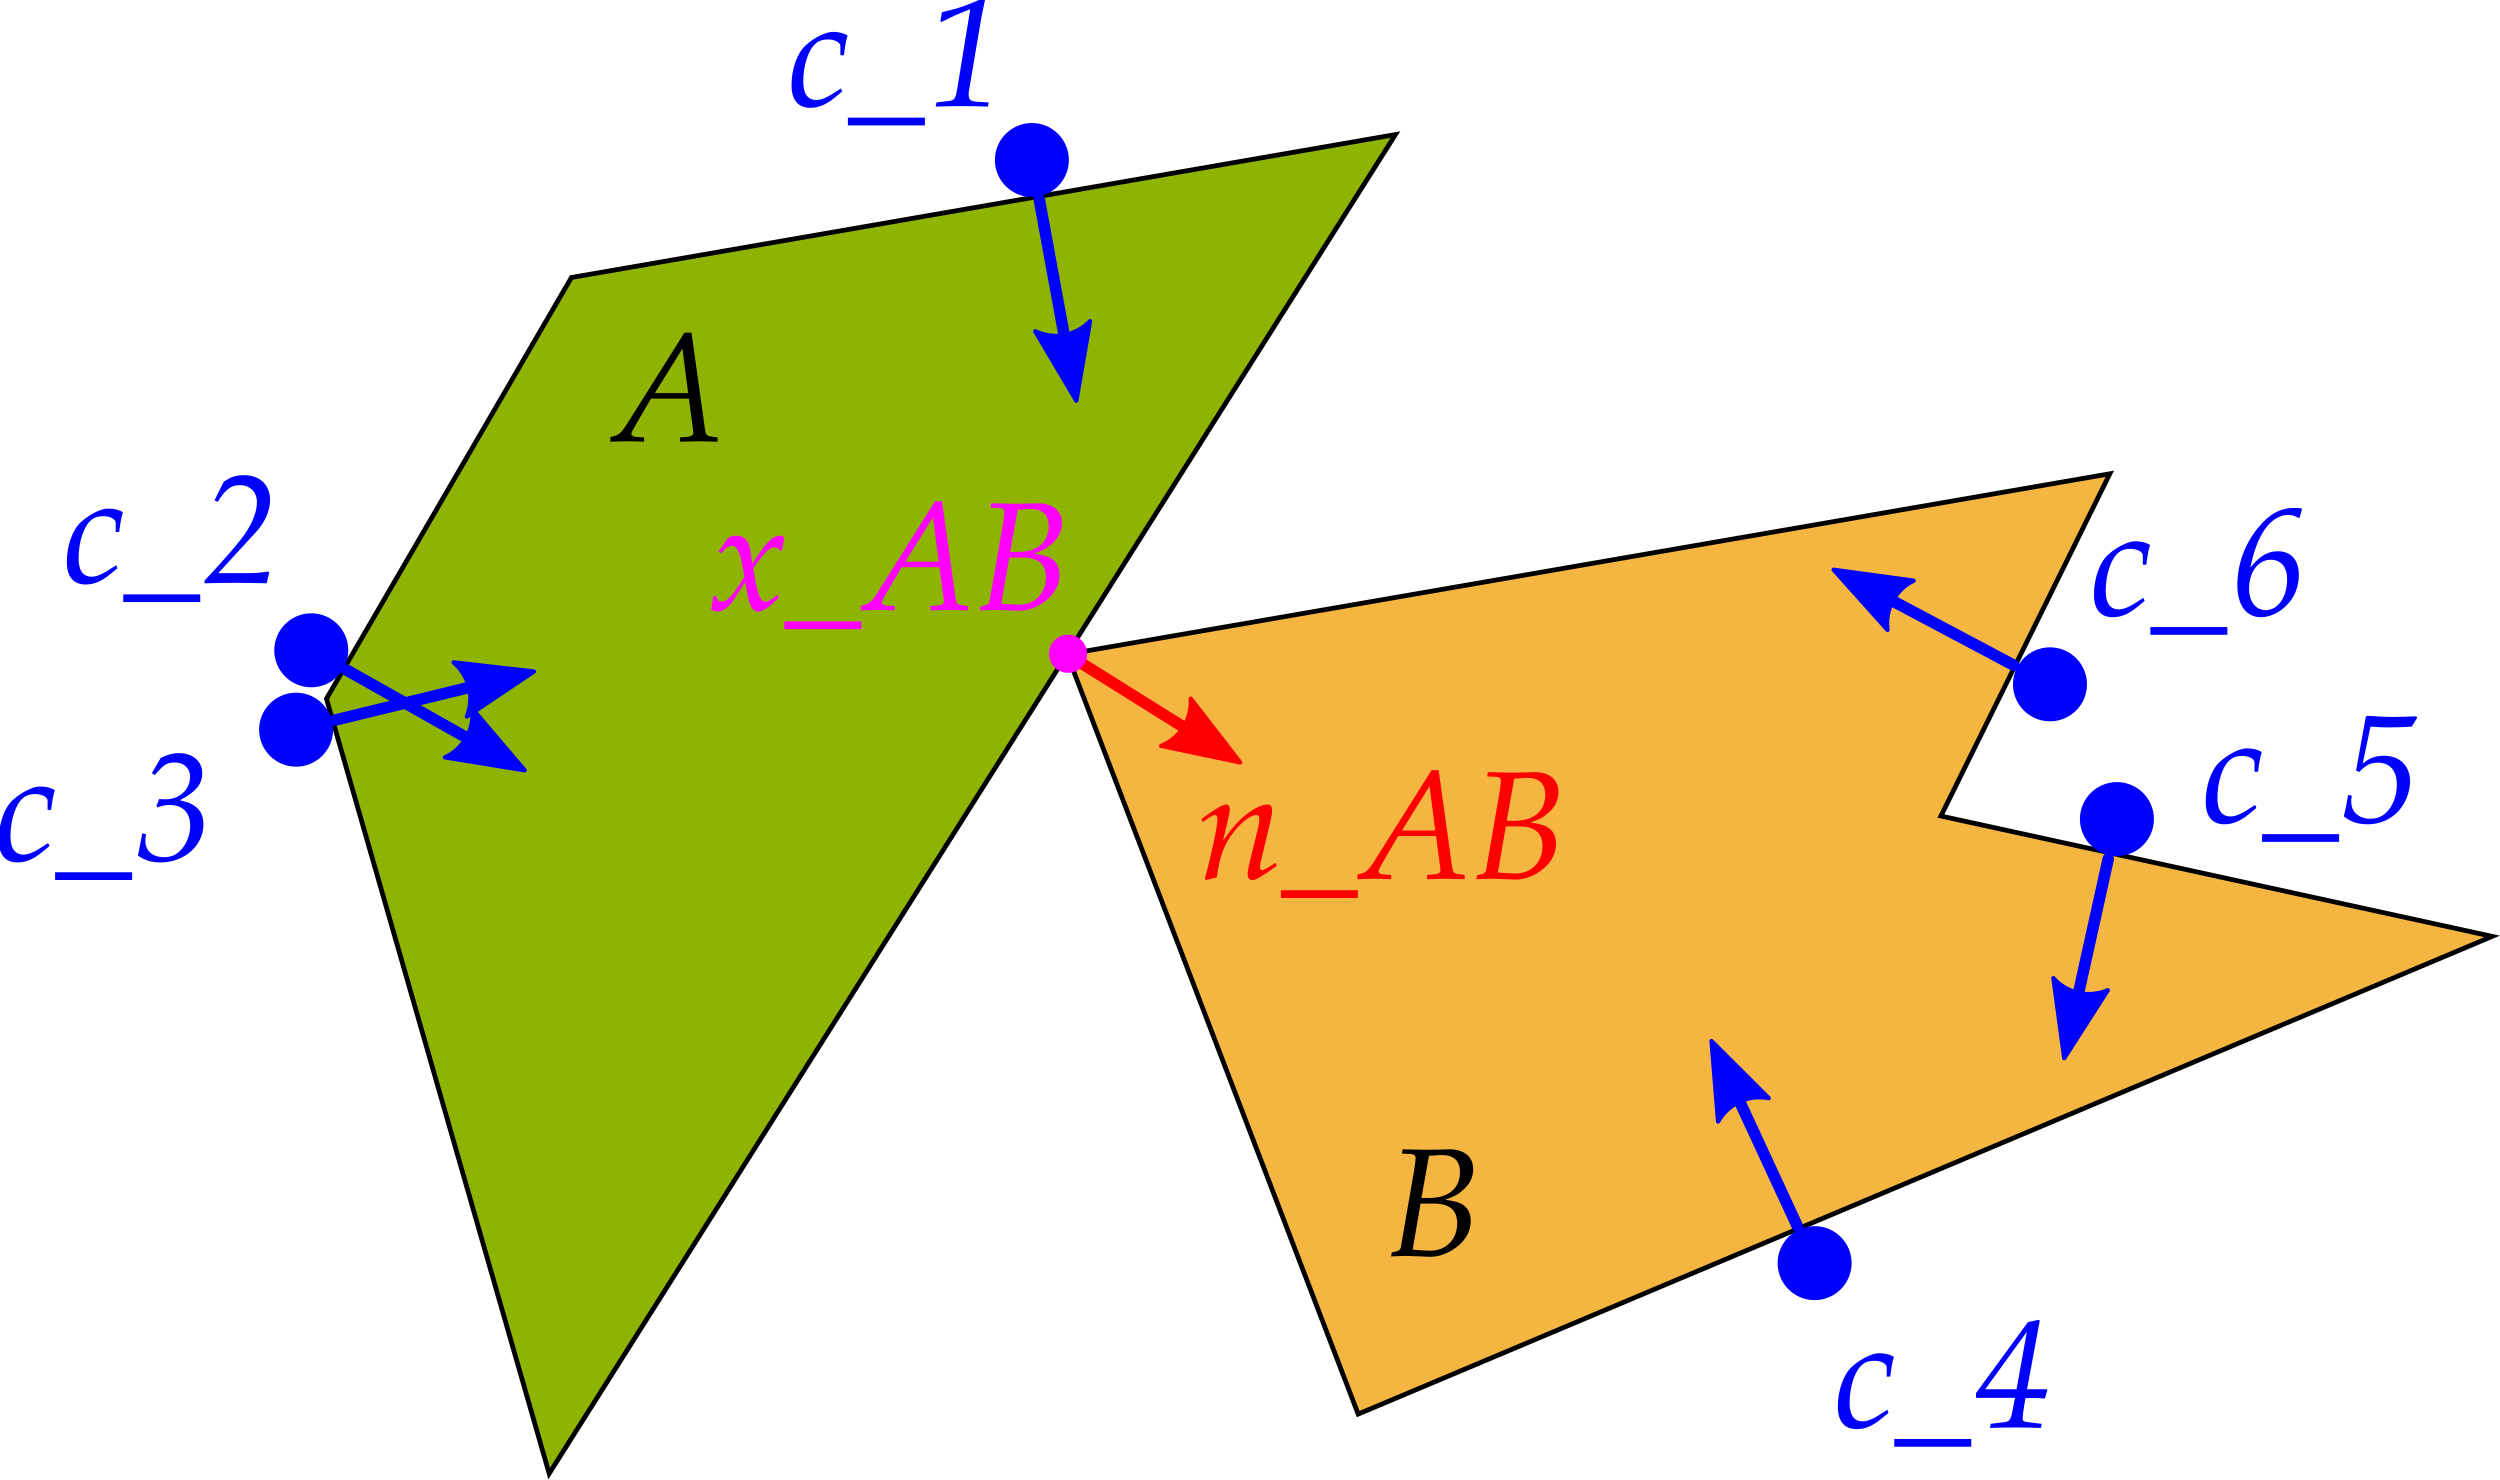
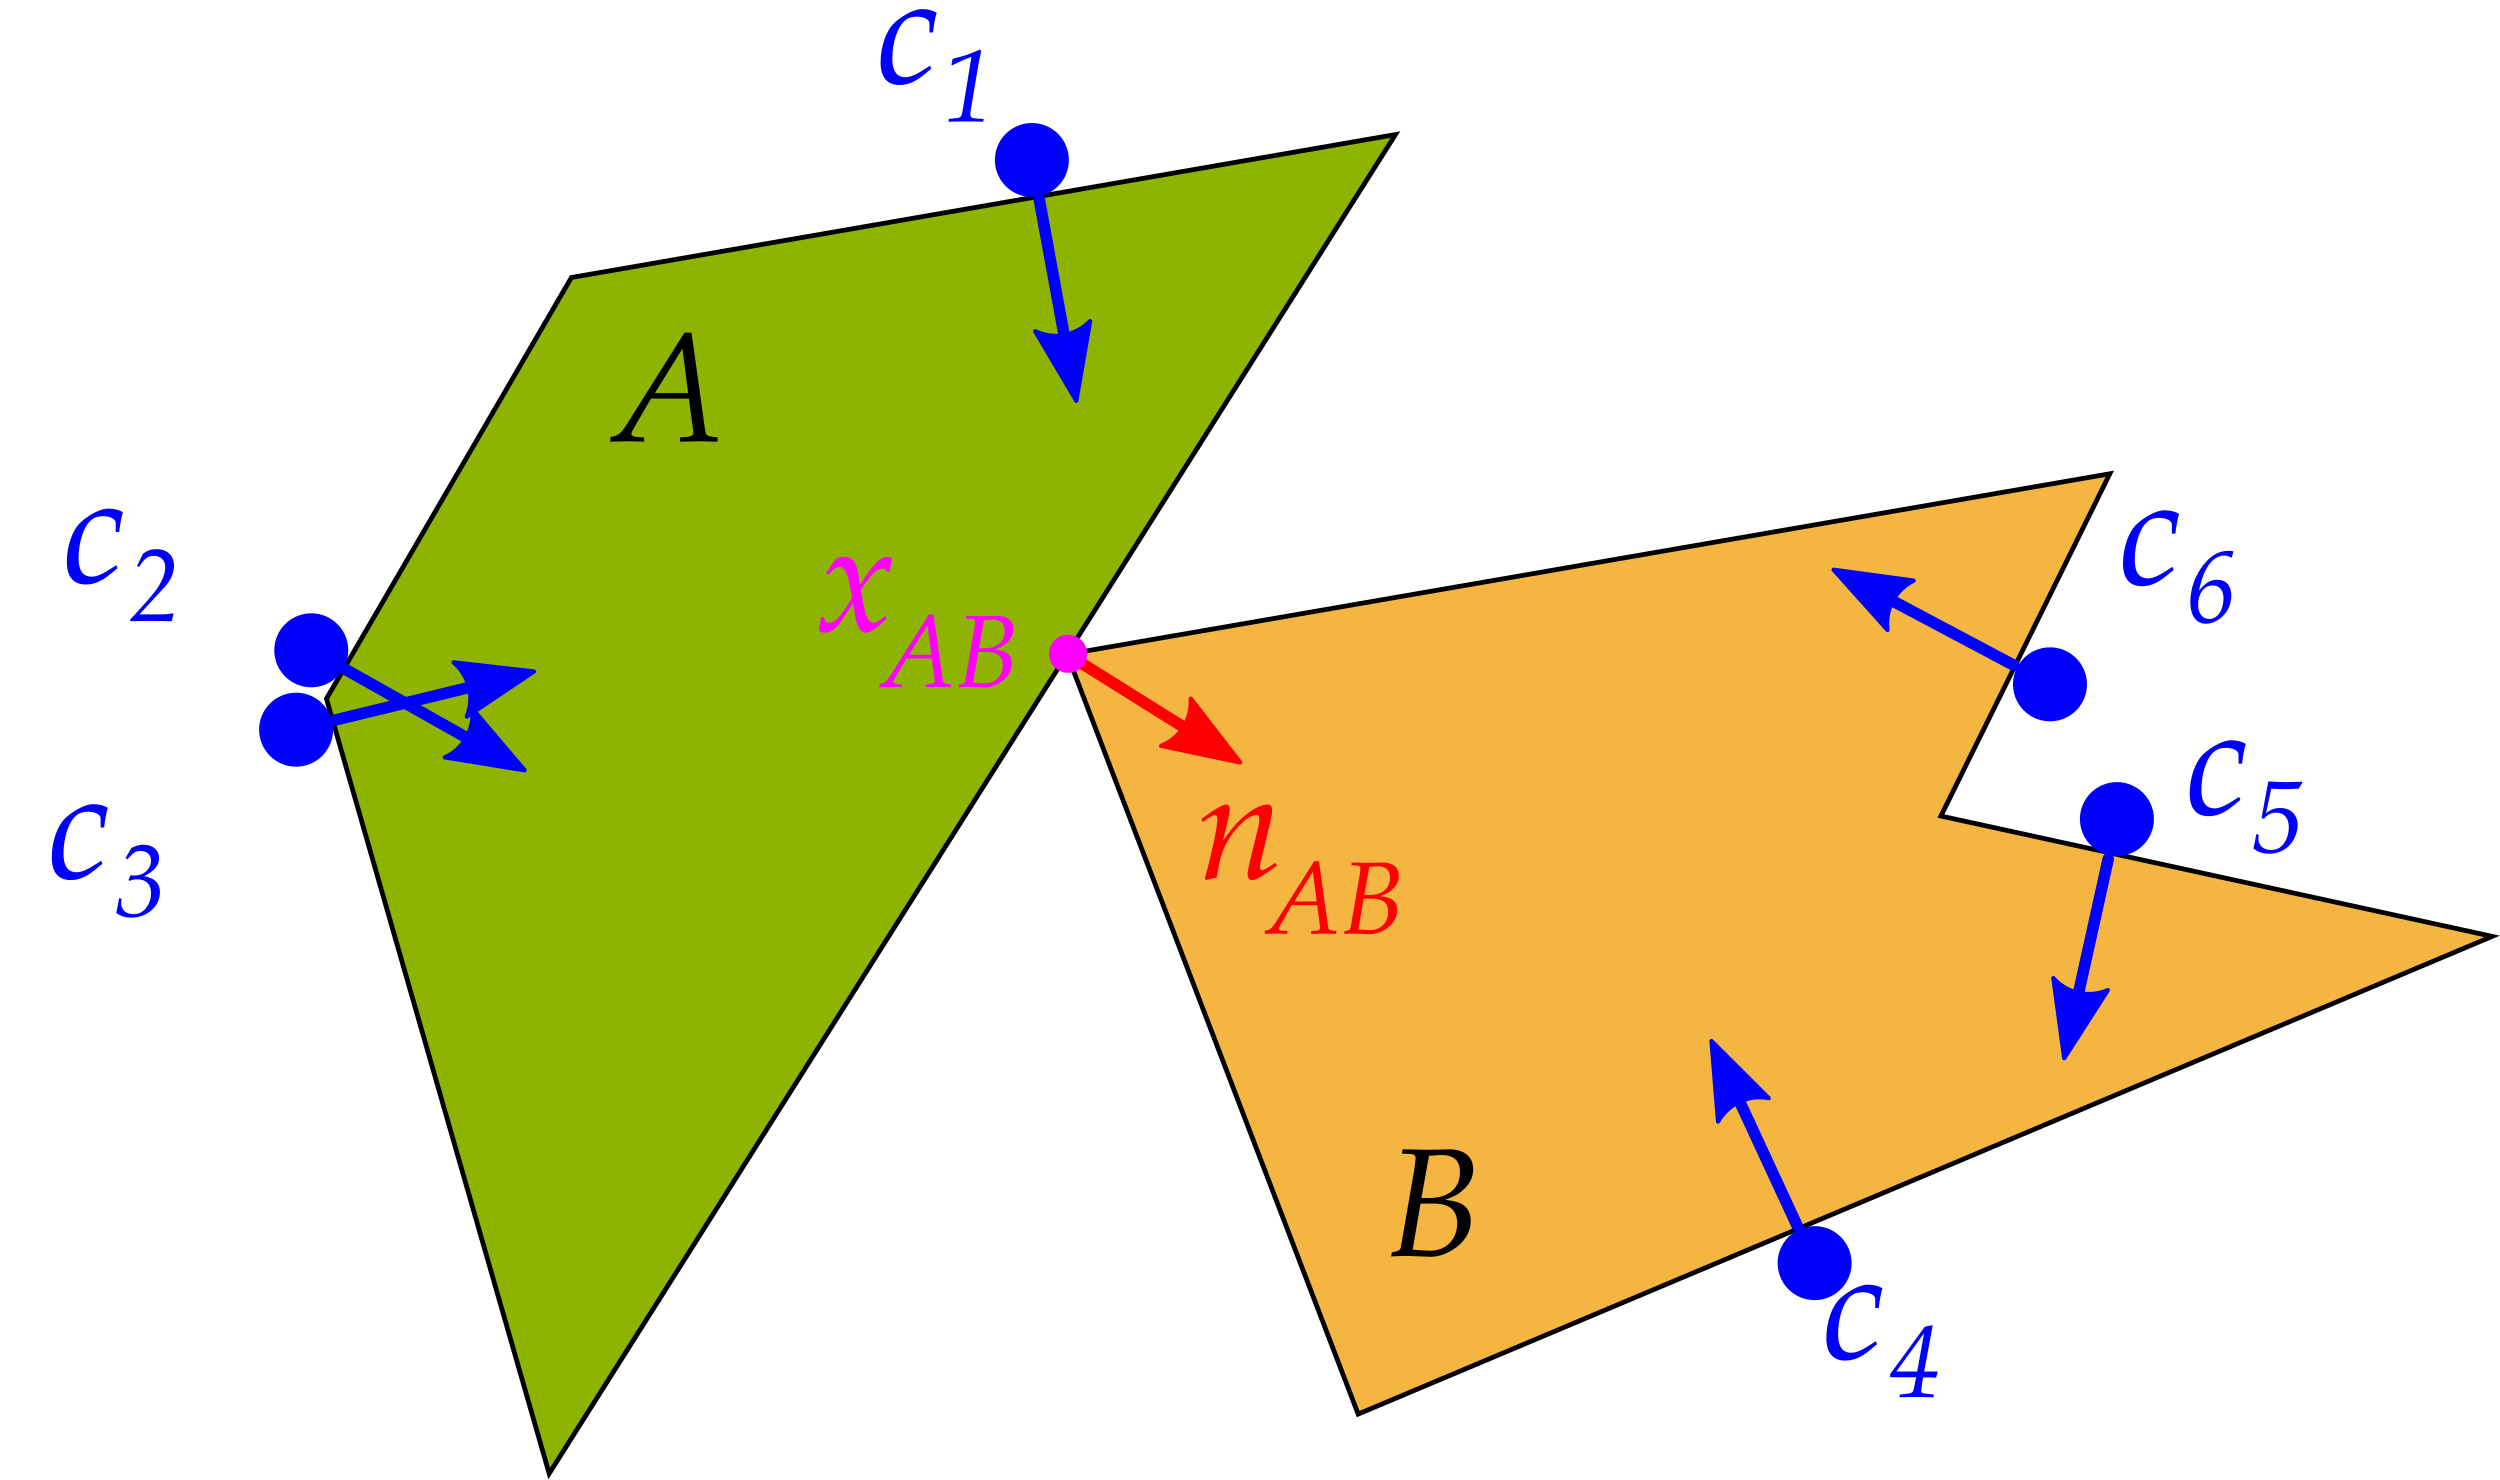
<svg xmlns="http://www.w3.org/2000/svg" width="649.214" height="384.162" viewBox="0 0 649.214 384.162" version="1.1" id="SVGRoot">
  <defs id="defs815">
    <marker orient="auto" refY="0" refX="0" id="Arrow2Mend" style="overflow:visible">
      <path id="path6928" style="fill:#ff0000;fill-opacity:1;fill-rule:evenodd;stroke:#ff0000;stroke-width:0.625;stroke-linejoin:round;stroke-opacity:1" d="M 8.719,4.034 -2.207,0.016 8.719,-4.002 c -1.745,2.372 -1.735,5.617 -6e-7,8.035 z" transform="scale(-0.6)" />
    </marker>
    <marker orient="auto" refY="0" refX="0" id="Arrow1Send" style="overflow:visible">
      <path id="path6916" d="M 0,0 5,-5 -12.5,0 5,5 Z" style="fill:#ff0000;fill-opacity:1;fill-rule:evenodd;stroke:#ff0000;stroke-width:1pt;stroke-opacity:1" transform="matrix(-0.2,0,0,-0.2,-1.2,0)" />
    </marker>
    <marker orient="auto" refY="0" refX="0" id="Arrow1Mend" style="overflow:visible">
      <path id="path6910" d="M 0,0 5,-5 -12.5,0 5,5 Z" style="fill:#ff0000;fill-opacity:1;fill-rule:evenodd;stroke:#ff0000;stroke-width:1pt;stroke-opacity:1" transform="matrix(-0.4,0,0,-0.4,-4,0)" />
    </marker>
    <marker orient="auto" refY="0" refX="0" id="Arrow2Mend-9" style="overflow:visible">
      <path id="path6928-2" style="fill:#ff0000;fill-opacity:1;fill-rule:evenodd;stroke:#ff0000;stroke-width:0.625;stroke-linejoin:round;stroke-opacity:1" d="M 8.719,4.034 -2.207,0.016 8.719,-4.002 c -1.745,2.372 -1.735,5.617 -6e-7,8.035 z" transform="scale(-0.6)" />
    </marker>
    <marker orient="auto" refY="0" refX="0" id="Arrow2Mend-6" style="overflow:visible">
      <path id="path6928-29" style="fill:#0000ff;fill-opacity:1;fill-rule:evenodd;stroke:#0000ff;stroke-width:0.625;stroke-linejoin:round;stroke-opacity:1" d="M 8.719,4.034 -2.207,0.016 8.719,-4.002 c -1.745,2.372 -1.735,5.617 -6e-7,8.035 z" transform="scale(-0.6)" />
    </marker>
    <marker orient="auto" refY="0" refX="0" id="Arrow2Mend-9-0" style="overflow:visible">
      <path id="path6928-2-5" style="fill:#ff0000;fill-opacity:1;fill-rule:evenodd;stroke:#ff0000;stroke-width:0.625;stroke-linejoin:round;stroke-opacity:1" d="M 8.719,4.034 -2.207,0.016 8.719,-4.002 c -1.745,2.372 -1.735,5.617 -6e-7,8.035 z" transform="scale(-0.6)" />
    </marker>
    <marker orient="auto" refY="0" refX="0" id="Arrow2Mend-6-6" style="overflow:visible">
      <path id="path6928-29-3" style="fill:#0000ff;fill-opacity:1;fill-rule:evenodd;stroke:#0000ff;stroke-width:0.625;stroke-linejoin:round;stroke-opacity:1" d="M 8.719,4.034 -2.207,0.016 8.719,-4.002 c -1.745,2.372 -1.735,5.617 -6e-7,8.035 z" transform="scale(-0.6)" />
    </marker>
    <marker orient="auto" refY="0" refX="0" id="Arrow2Mend-6-1" style="overflow:visible">
      <path id="path6928-29-6" style="fill:#0000ff;fill-opacity:1;fill-rule:evenodd;stroke:#0000ff;stroke-width:0.625;stroke-linejoin:round;stroke-opacity:1" d="M 8.719,4.034 -2.207,0.016 8.719,-4.002 c -1.745,2.372 -1.735,5.617 -6e-7,8.035 z" transform="scale(-0.6)" />
    </marker>
    <marker orient="auto" refY="0" refX="0" id="Arrow2Mend-6-6-2" style="overflow:visible">
      <path id="path6928-29-3-6" style="fill:#0000ff;fill-opacity:1;fill-rule:evenodd;stroke:#0000ff;stroke-width:0.625;stroke-linejoin:round;stroke-opacity:1" d="M 8.719,4.034 -2.207,0.016 8.719,-4.002 c -1.745,2.372 -1.735,5.617 -6e-7,8.035 z" transform="scale(-0.6)" />
    </marker>
    <marker orient="auto" refY="0" refX="0" id="Arrow2Mend-6-6-2-1" style="overflow:visible">
      <path id="path6928-29-3-6-4" style="fill:#0000ff;fill-opacity:1;fill-rule:evenodd;stroke:#0000ff;stroke-width:0.625;stroke-linejoin:round;stroke-opacity:1" d="M 8.719,4.034 -2.207,0.016 8.719,-4.002 c -1.745,2.372 -1.735,5.617 -6e-7,8.035 z" transform="scale(-0.6)" />
    </marker>
    <marker orient="auto" refY="0" refX="0" id="Arrow2Mend-6-6-2-1-8" style="overflow:visible">
      <path id="path6928-29-3-6-4-2" style="fill:#0000ff;fill-opacity:1;fill-rule:evenodd;stroke:#0000ff;stroke-width:0.625;stroke-linejoin:round;stroke-opacity:1" d="M 8.719,4.034 -2.207,0.016 8.719,-4.002 c -1.745,2.372 -1.735,5.617 -6e-7,8.035 z" transform="scale(-0.6)" />
    </marker>
    <marker orient="auto" refY="0" refX="0" id="Arrow2Mend-6-6-2-1-8-7" style="overflow:visible">
      <path id="path6928-29-3-6-4-2-9" style="fill:#0000ff;fill-opacity:1;fill-rule:evenodd;stroke:#0000ff;stroke-width:0.625;stroke-linejoin:round;stroke-opacity:1" d="M 8.719,4.034 -2.207,0.016 8.719,-4.002 c -1.745,2.372 -1.735,5.617 -6e-7,8.035 z" transform="scale(-0.6)" />
    </marker>
    <marker orient="auto" refY="0" refX="0" id="Arrow2Mend-6-6-2-1-8-7-1" style="overflow:visible">
      <path id="path6928-29-3-6-4-2-9-9" style="fill:#0000ff;fill-opacity:1;fill-rule:evenodd;stroke:#0000ff;stroke-width:0.625;stroke-linejoin:round;stroke-opacity:1" d="M 8.719,4.034 -2.207,0.016 8.719,-4.002 c -1.745,2.372 -1.735,5.617 -6e-7,8.035 z" transform="scale(-0.6)" />
    </marker>
    <marker orient="auto" refY="0" refX="0" id="Arrow2Mend-6-6-2-1-8-7-1-2" style="overflow:visible">
      <path id="path6928-29-3-6-4-2-9-9-4" style="fill:#0000ff;fill-opacity:1;fill-rule:evenodd;stroke:#0000ff;stroke-width:0.625;stroke-linejoin:round;stroke-opacity:1" d="M 8.719,4.034 -2.207,0.016 8.719,-4.002 c -1.745,2.372 -1.735,5.617 -6e-7,8.035 z" transform="scale(-0.6)" />
    </marker>
  </defs>
  <g id="layer1" transform="translate(-72.70274,-41.27782)">
    <path style="fill:#f5b641;fill-opacity:1;stroke:#000000;stroke-width:1.242px;stroke-linecap:butt;stroke-linejoin:miter;stroke-opacity:1" d="M 620.588,164.307 349.822,211.175 425.397,408.491 719.87,284.445 576.73,253.19 Z" id="path7943" />
    <path style="fill:#8eb300;fill-opacity:1;stroke:#000000;stroke-width:1.242px;stroke-linecap:butt;stroke-linejoin:miter;stroke-opacity:1" d="M 157.479,222.731 221.097,113.336 435.083,76.22 215.313,423.938 Z" id="path7941" />
    <g id="g8513">
      <path id="path7958-0" d="m 349.822,211.175 41.549,26.015" style="fill:none;stroke:#ff0000;stroke-width:3;stroke-linecap:round;stroke-linejoin:miter;stroke-miterlimit:4;stroke-dasharray:none;stroke-opacity:1;marker-end:url(#Arrow2Mend-9)" />
    </g>
    <g id="g10097">
      <circle r="9.608" cy="230.77" cx="149.593" id="path7947-9" style="fill:#0000ff;fill-opacity:1;stroke:#0000ff;stroke-width:0;stroke-linecap:round;stroke-linejoin:round;stroke-miterlimit:4;stroke-dasharray:none;stroke-dashoffset:0;stroke-opacity:1" />
      <g id="g8513-6" transform="translate(141.3706,-100.5681)">
        <path style="fill:none;stroke:#0000ff;stroke-width:3;stroke-linecap:round;stroke-linejoin:miter;stroke-miterlimit:4;stroke-dasharray:none;stroke-opacity:1;marker-end:url(#Arrow2Mend-6-6-2)" d="m 18.485,328.802 47.63,-11.6" id="path7958-4-1-2" />
      </g>
    </g>
    <g transform="rotate(43.0962,177.6718,225.453)" id="g10097-4">
      <circle r="9.608" cy="230.77" cx="149.593" id="path7947-9-4" style="fill:#0000ff;fill-opacity:1;stroke:#0000ff;stroke-width:0;stroke-linecap:round;stroke-linejoin:round;stroke-miterlimit:4;stroke-dasharray:none;stroke-dashoffset:0;stroke-opacity:1" />
      <g id="g8513-6-5" transform="translate(141.3706,-100.5681)">
        <path style="fill:none;stroke:#0000ff;stroke-width:3;stroke-linecap:round;stroke-linejoin:miter;stroke-miterlimit:4;stroke-dasharray:none;stroke-opacity:1;marker-end:url(#Arrow2Mend-6-6-2-1)" d="m 18.485,328.802 47.63,-11.6" id="path7958-4-1-2-0" />
      </g>
    </g>
    <g transform="rotate(93.2838,314.9789,247.0125)" id="g10097-4-9">
      <circle r="9.608" cy="230.77" cx="149.593" id="path7947-9-4-9" style="fill:#0000ff;fill-opacity:1;stroke:#0000ff;stroke-width:0;stroke-linecap:round;stroke-linejoin:round;stroke-miterlimit:4;stroke-dasharray:none;stroke-dashoffset:0;stroke-opacity:1" />
      <g id="g8513-6-5-0" transform="translate(141.3706,-100.5681)">
        <path style="fill:none;stroke:#0000ff;stroke-width:3;stroke-linecap:round;stroke-linejoin:miter;stroke-miterlimit:4;stroke-dasharray:none;stroke-opacity:1;marker-end:url(#Arrow2Mend-6-6-2-1-8)" d="m 18.485,328.802 47.63,-11.6" id="path7958-4-1-2-0-6" />
      </g>
    </g>
    <g transform="rotate(-101.1575,403.6989,137.9518)" id="g10097-4-9-4">
      <circle r="9.608" cy="230.77" cx="149.593" id="path7947-9-4-9-9" style="fill:#0000ff;fill-opacity:1;stroke:#0000ff;stroke-width:0;stroke-linecap:round;stroke-linejoin:round;stroke-miterlimit:4;stroke-dasharray:none;stroke-dashoffset:0;stroke-opacity:1" />
      <g id="g8513-6-5-0-5" transform="translate(141.3706,-100.5681)">
        <path style="fill:none;stroke:#0000ff;stroke-width:3;stroke-linecap:round;stroke-linejoin:miter;stroke-miterlimit:4;stroke-dasharray:none;stroke-opacity:1;marker-end:url(#Arrow2Mend-6-6-2-1-8-7)" d="m 18.485,328.802 47.63,-11.6" id="path7958-4-1-2-0-6-2" />
      </g>
    </g>
    <g transform="rotate(-138.3475,375.0834,138.2532)" id="g10097-4-9-4-9">
      <circle r="9.608" cy="230.77" cx="149.593" id="path7947-9-4-9-9-7" style="fill:#0000ff;fill-opacity:1;stroke:#0000ff;stroke-width:0;stroke-linecap:round;stroke-linejoin:round;stroke-miterlimit:4;stroke-dasharray:none;stroke-dashoffset:0;stroke-opacity:1" />
      <g id="g8513-6-5-0-5-1" transform="translate(141.3706,-100.5681)">
        <path style="fill:none;stroke:#0000ff;stroke-width:3;stroke-linecap:round;stroke-linejoin:miter;stroke-miterlimit:4;stroke-dasharray:none;stroke-opacity:1;marker-end:url(#Arrow2Mend-6-6-2-1-8-7-1)" d="m 18.485,328.802 47.63,-11.6" id="path7958-4-1-2-0-6-2-6" />
      </g>
    </g>
    <g transform="rotate(116.174,378.7863,389.6101)" id="g10097-4-9-4-9-8">
      <circle r="9.608" cy="230.77" cx="149.593" id="path7947-9-4-9-9-7-0" style="fill:#0000ff;fill-opacity:1;stroke:#0000ff;stroke-width:0;stroke-linecap:round;stroke-linejoin:round;stroke-miterlimit:4;stroke-dasharray:none;stroke-dashoffset:0;stroke-opacity:1" />
      <g id="g8513-6-5-0-5-1-4" transform="translate(141.3706,-100.5681)">
        <path style="fill:none;stroke:#0000ff;stroke-width:3;stroke-linecap:round;stroke-linejoin:miter;stroke-miterlimit:4;stroke-dasharray:none;stroke-opacity:1;marker-end:url(#Arrow2Mend-6-6-2-1-8-7-1-2)" d="m 18.485,328.802 47.63,-11.6" id="path7958-4-1-2-0-6-2-6-4" />
      </g>
    </g>
-     <text xml:space="preserve" style="font-style:italic;font-variant:normal;font-weight:normal;font-stretch:normal;font-size:40px;line-height:1.25;font-family:'Palatino Linotype';-inkscape-font-specification:'Palatino Linotype Italic';letter-spacing:0px;word-spacing:0px;fill:#0000ff;fill-opacity:1;stroke:none" x="277.249" y="68.836" id="text10617">
-       <tspan id="tspan10615" x="277.249" y="68.836">c_1</tspan>
-     </text>
    <text xml:space="preserve" style="font-style:italic;font-variant:normal;font-weight:normal;font-stretch:normal;font-size:40px;line-height:1.25;font-family:'Palatino Linotype';-inkscape-font-specification:'Palatino Linotype Italic';letter-spacing:0px;word-spacing:0px;fill:#0000ff;fill-opacity:1;stroke:none" x="89.063" y="192.63" id="text10617-3">
-       <tspan id="tspan10615-6" x="89.063" y="192.63">c_2</tspan>
-     </text>
-     <text xml:space="preserve" style="font-style:italic;font-variant:normal;font-weight:normal;font-stretch:normal;font-size:40px;line-height:1.25;font-family:'Palatino Linotype';-inkscape-font-specification:'Palatino Linotype Italic';letter-spacing:0px;word-spacing:0px;fill:#0000ff;fill-opacity:1;stroke:none" x="71.375" y="264.8" id="text10617-8">
-       <tspan id="tspan10615-1" x="71.375" y="264.8">c_3</tspan>
-     </text>
-     <text xml:space="preserve" style="font-style:italic;font-variant:normal;font-weight:normal;font-stretch:normal;font-size:40px;line-height:1.25;font-family:'Palatino Linotype';-inkscape-font-specification:'Palatino Linotype Italic';letter-spacing:0px;word-spacing:0px;fill:#0000ff;fill-opacity:1;stroke:none" x="615.478" y="201.12" id="text10617-1">
-       <tspan id="tspan10615-5" x="615.478" y="201.12">c_6</tspan>
-     </text>
-     <text xml:space="preserve" style="font-style:italic;font-variant:normal;font-weight:normal;font-stretch:normal;font-size:40px;line-height:1.25;font-family:'Palatino Linotype';-inkscape-font-specification:'Palatino Linotype Italic';letter-spacing:0px;word-spacing:0px;fill:#0000ff;fill-opacity:1;stroke:none" x="644.488" y="254.894" id="text10617-16">
-       <tspan id="tspan10615-11" x="644.488" y="254.894">c_5</tspan>
-     </text>
-     <text xml:space="preserve" style="font-style:italic;font-variant:normal;font-weight:normal;font-stretch:normal;font-size:40px;line-height:1.25;font-family:'Palatino Linotype';-inkscape-font-specification:'Palatino Linotype Italic';letter-spacing:0px;word-spacing:0px;fill:#0000ff;fill-opacity:1;stroke:none" x="548.969" y="411.97" id="text10617-7">
-       <tspan id="tspan10615-8" x="548.969" y="411.97">c_4</tspan>
+       <tspan id="tspan10615-6" x="89.063" y="192.63">c</tspan>
    </text>
    <text xml:space="preserve" style="font-style:italic;font-variant:normal;font-weight:normal;font-stretch:normal;font-size:40px;line-height:1.25;font-family:'Palatino Linotype';-inkscape-font-specification:'Palatino Linotype Italic';letter-spacing:0px;word-spacing:0px;fill:#000000;fill-opacity:1;stroke:none" x="231.966" y="155.865" id="text10671">
      <tspan id="tspan10669" x="231.966" y="155.865">A</tspan>
    </text>
    <text xml:space="preserve" style="font-style:italic;font-variant:normal;font-weight:normal;font-stretch:normal;font-size:40px;line-height:1.25;font-family:'Palatino Linotype';-inkscape-font-specification:'Palatino Linotype Italic';letter-spacing:0px;word-spacing:0px;fill:#000000;fill-opacity:1;stroke:none" x="432.91" y="367.421" id="text10675">
      <tspan id="tspan10673" x="432.91" y="367.421">B</tspan>
    </text>
    <circle style="fill:#ff00ff;fill-opacity:1;stroke:#0000ff;stroke-width:0;stroke-linecap:round;stroke-linejoin:round;stroke-miterlimit:4;stroke-dasharray:none;stroke-dashoffset:0;stroke-opacity:1" id="path10679" cx="350.061" cy="211.053" r="4.953" />
-     <text xml:space="preserve" style="font-style:italic;font-variant:normal;font-weight:normal;font-stretch:normal;font-size:40px;line-height:1.25;font-family:'Palatino Linotype';-inkscape-font-specification:'Palatino Linotype Italic';letter-spacing:0px;word-spacing:0px;fill:#ff00ff;fill-opacity:1;stroke:none" x="257.028" y="199.655" id="text10617-0">
-       <tspan x="257.028" y="199.655" id="tspan10699">x_AB</tspan>
+     <text xml:space="preserve" style="font-style:italic;font-variant:normal;font-weight:normal;font-stretch:normal;font-size:40px;line-height:1.25;font-family:'Palatino Linotype';-inkscape-font-specification:'Palatino Linotype Italic';letter-spacing:0px;word-spacing:0px;fill:#ff00ff;fill-opacity:1;stroke:none" x="284.978" y="205.164" id="text10617-0">
+       <tspan x="284.978" y="205.164" id="tspan10699">x</tspan>
    </text>
    <text xml:space="preserve" style="font-style:italic;font-variant:normal;font-weight:normal;font-stretch:normal;font-size:40px;line-height:1.25;font-family:'Palatino Linotype';-inkscape-font-specification:'Palatino Linotype Italic';letter-spacing:0px;word-spacing:0px;fill:#ff0000;fill-opacity:1;stroke:none" x="383.735" y="269.474" id="text10617-0-2">
-       <tspan x="383.735" y="269.474" id="tspan10699-0">n_AB</tspan>
+       <tspan x="383.735" y="269.474" id="tspan10699-0">n</tspan>
+     </text>
+     <text xml:space="preserve" style="font-style:italic;font-variant:normal;font-weight:normal;font-stretch:normal;font-size:40px;line-height:1.25;font-family:'Palatino Linotype';-inkscape-font-specification:'Palatino Linotype Italic';letter-spacing:0px;word-spacing:0px;fill:#0000ff;fill-opacity:1;stroke:none" x="106.228" y="202.524" id="text10617-3-2">
+       <tspan id="tspan10615-6-5" x="106.228" y="202.524" style="font-size:26.667px">2</tspan>
+     </text>
+     <text xml:space="preserve" style="font-style:italic;font-variant:normal;font-weight:normal;font-stretch:normal;font-size:40px;line-height:1.25;font-family:'Palatino Linotype';-inkscape-font-specification:'Palatino Linotype Italic';letter-spacing:0px;word-spacing:0px;fill:#0000ff;fill-opacity:1;stroke:none" x="300.38" y="62.918" id="text10617-3-24">
+       <tspan id="tspan10615-6-2" x="300.38" y="62.918">c</tspan>
+     </text>
+     <text xml:space="preserve" style="font-style:italic;font-variant:normal;font-weight:normal;font-stretch:normal;font-size:40px;line-height:1.25;font-family:'Palatino Linotype';-inkscape-font-specification:'Palatino Linotype Italic';letter-spacing:0px;word-spacing:0px;fill:#0000ff;fill-opacity:1;stroke:none" x="317.545" y="72.812" id="text10617-3-2-3">
+       <tspan id="tspan10615-6-5-4" x="317.545" y="72.812" style="font-size:26.667px">1</tspan>
+     </text>
+     <text xml:space="preserve" style="font-style:italic;font-variant:normal;font-weight:normal;font-stretch:normal;font-size:40px;line-height:1.25;font-family:'Palatino Linotype';-inkscape-font-specification:'Palatino Linotype Italic';letter-spacing:0px;word-spacing:0px;fill:#0000ff;fill-opacity:1;stroke:none" x="85.143" y="269.383" id="text10617-3-5">
+       <tspan id="tspan10615-6-4" x="85.143" y="269.383">c</tspan>
+     </text>
+     <text xml:space="preserve" style="font-style:italic;font-variant:normal;font-weight:normal;font-stretch:normal;font-size:40px;line-height:1.25;font-family:'Palatino Linotype';-inkscape-font-specification:'Palatino Linotype Italic';letter-spacing:0px;word-spacing:0px;fill:#0000ff;fill-opacity:1;stroke:none" x="102.308" y="279.276" id="text10617-3-2-0">
+       <tspan id="tspan10615-6-5-97" x="102.308" y="279.276" style="font-size:26.667px">3</tspan>
+     </text>
+     <text xml:space="preserve" style="font-style:italic;font-variant:normal;font-weight:normal;font-stretch:normal;font-size:40px;line-height:1.25;font-family:'Palatino Linotype';-inkscape-font-specification:'Palatino Linotype Italic';letter-spacing:0px;word-spacing:0px;fill:#ff00ff;fill-opacity:1;stroke:none" x="301.586" y="219.653" id="text10617-0-4">
+       <tspan x="301.586" y="219.653" id="tspan10699-2" style="font-size:26.667px">AB</tspan>
+     </text>
+     <text xml:space="preserve" style="font-style:italic;font-variant:normal;font-weight:normal;font-stretch:normal;font-size:40px;line-height:1.25;font-family:'Palatino Linotype';-inkscape-font-specification:'Palatino Linotype Italic';letter-spacing:0px;word-spacing:0px;fill:#ff0000;fill-opacity:1;stroke:none" x="401.661" y="283.714" id="text10617-0-2-6">
+       <tspan x="401.661" y="283.714" id="tspan10699-0-8" style="font-size:26.667px">AB</tspan>
+     </text>
+     <text xml:space="preserve" style="font-style:italic;font-variant:normal;font-weight:normal;font-stretch:normal;font-size:40px;line-height:1.25;font-family:'Palatino Linotype';-inkscape-font-specification:'Palatino Linotype Italic';letter-spacing:0px;word-spacing:0px;fill:#0000ff;fill-opacity:1;stroke:none" x="545.985" y="394.166" id="text10617-3-6">
+       <tspan id="tspan10615-6-46" x="545.985" y="394.166">c</tspan>
+     </text>
+     <text xml:space="preserve" style="font-style:italic;font-variant:normal;font-weight:normal;font-stretch:normal;font-size:40px;line-height:1.25;font-family:'Palatino Linotype';-inkscape-font-specification:'Palatino Linotype Italic';letter-spacing:0px;word-spacing:0px;fill:#0000ff;fill-opacity:1;stroke:none" x="563.15" y="404.06" id="text10617-3-2-8">
+       <tspan id="tspan10615-6-5-5" x="563.15" y="404.06" style="font-size:26.667px">4</tspan>
+     </text>
+     <text xml:space="preserve" style="font-style:italic;font-variant:normal;font-weight:normal;font-stretch:normal;font-size:40px;line-height:1.25;font-family:'Palatino Linotype';-inkscape-font-specification:'Palatino Linotype Italic';letter-spacing:0px;word-spacing:0px;fill:#0000ff;fill-opacity:1;stroke:none" x="640.332" y="252.79" id="text10617-3-64">
+       <tspan id="tspan10615-6-28" x="640.332" y="252.79">c</tspan>
+     </text>
+     <text xml:space="preserve" style="font-style:italic;font-variant:normal;font-weight:normal;font-stretch:normal;font-size:40px;line-height:1.25;font-family:'Palatino Linotype';-inkscape-font-specification:'Palatino Linotype Italic';letter-spacing:0px;word-spacing:0px;fill:#0000ff;fill-opacity:1;stroke:none" x="657.497" y="262.684" id="text10617-3-2-81">
+       <tspan id="tspan10615-6-5-51" x="657.497" y="262.684" style="font-size:26.667px">5</tspan>
+     </text>
+     <text xml:space="preserve" style="font-style:italic;font-variant:normal;font-weight:normal;font-stretch:normal;font-size:40px;line-height:1.25;font-family:'Palatino Linotype';-inkscape-font-specification:'Palatino Linotype Italic';letter-spacing:0px;word-spacing:0px;fill:#0000ff;fill-opacity:1;stroke:none" x="623.02" y="193.066" id="text10617-3-3">
+       <tspan id="tspan10615-6-9" x="623.02" y="193.066">c</tspan>
+     </text>
+     <text xml:space="preserve" style="font-style:italic;font-variant:normal;font-weight:normal;font-stretch:normal;font-size:40px;line-height:1.25;font-family:'Palatino Linotype';-inkscape-font-specification:'Palatino Linotype Italic';letter-spacing:0px;word-spacing:0px;fill:#0000ff;fill-opacity:1;stroke:none" x="640.186" y="202.96" id="text10617-3-2-6">
+       <tspan id="tspan10615-6-5-9" x="640.186" y="202.96" style="font-size:26.667px">6</tspan>
    </text>
  </g>
</svg>
